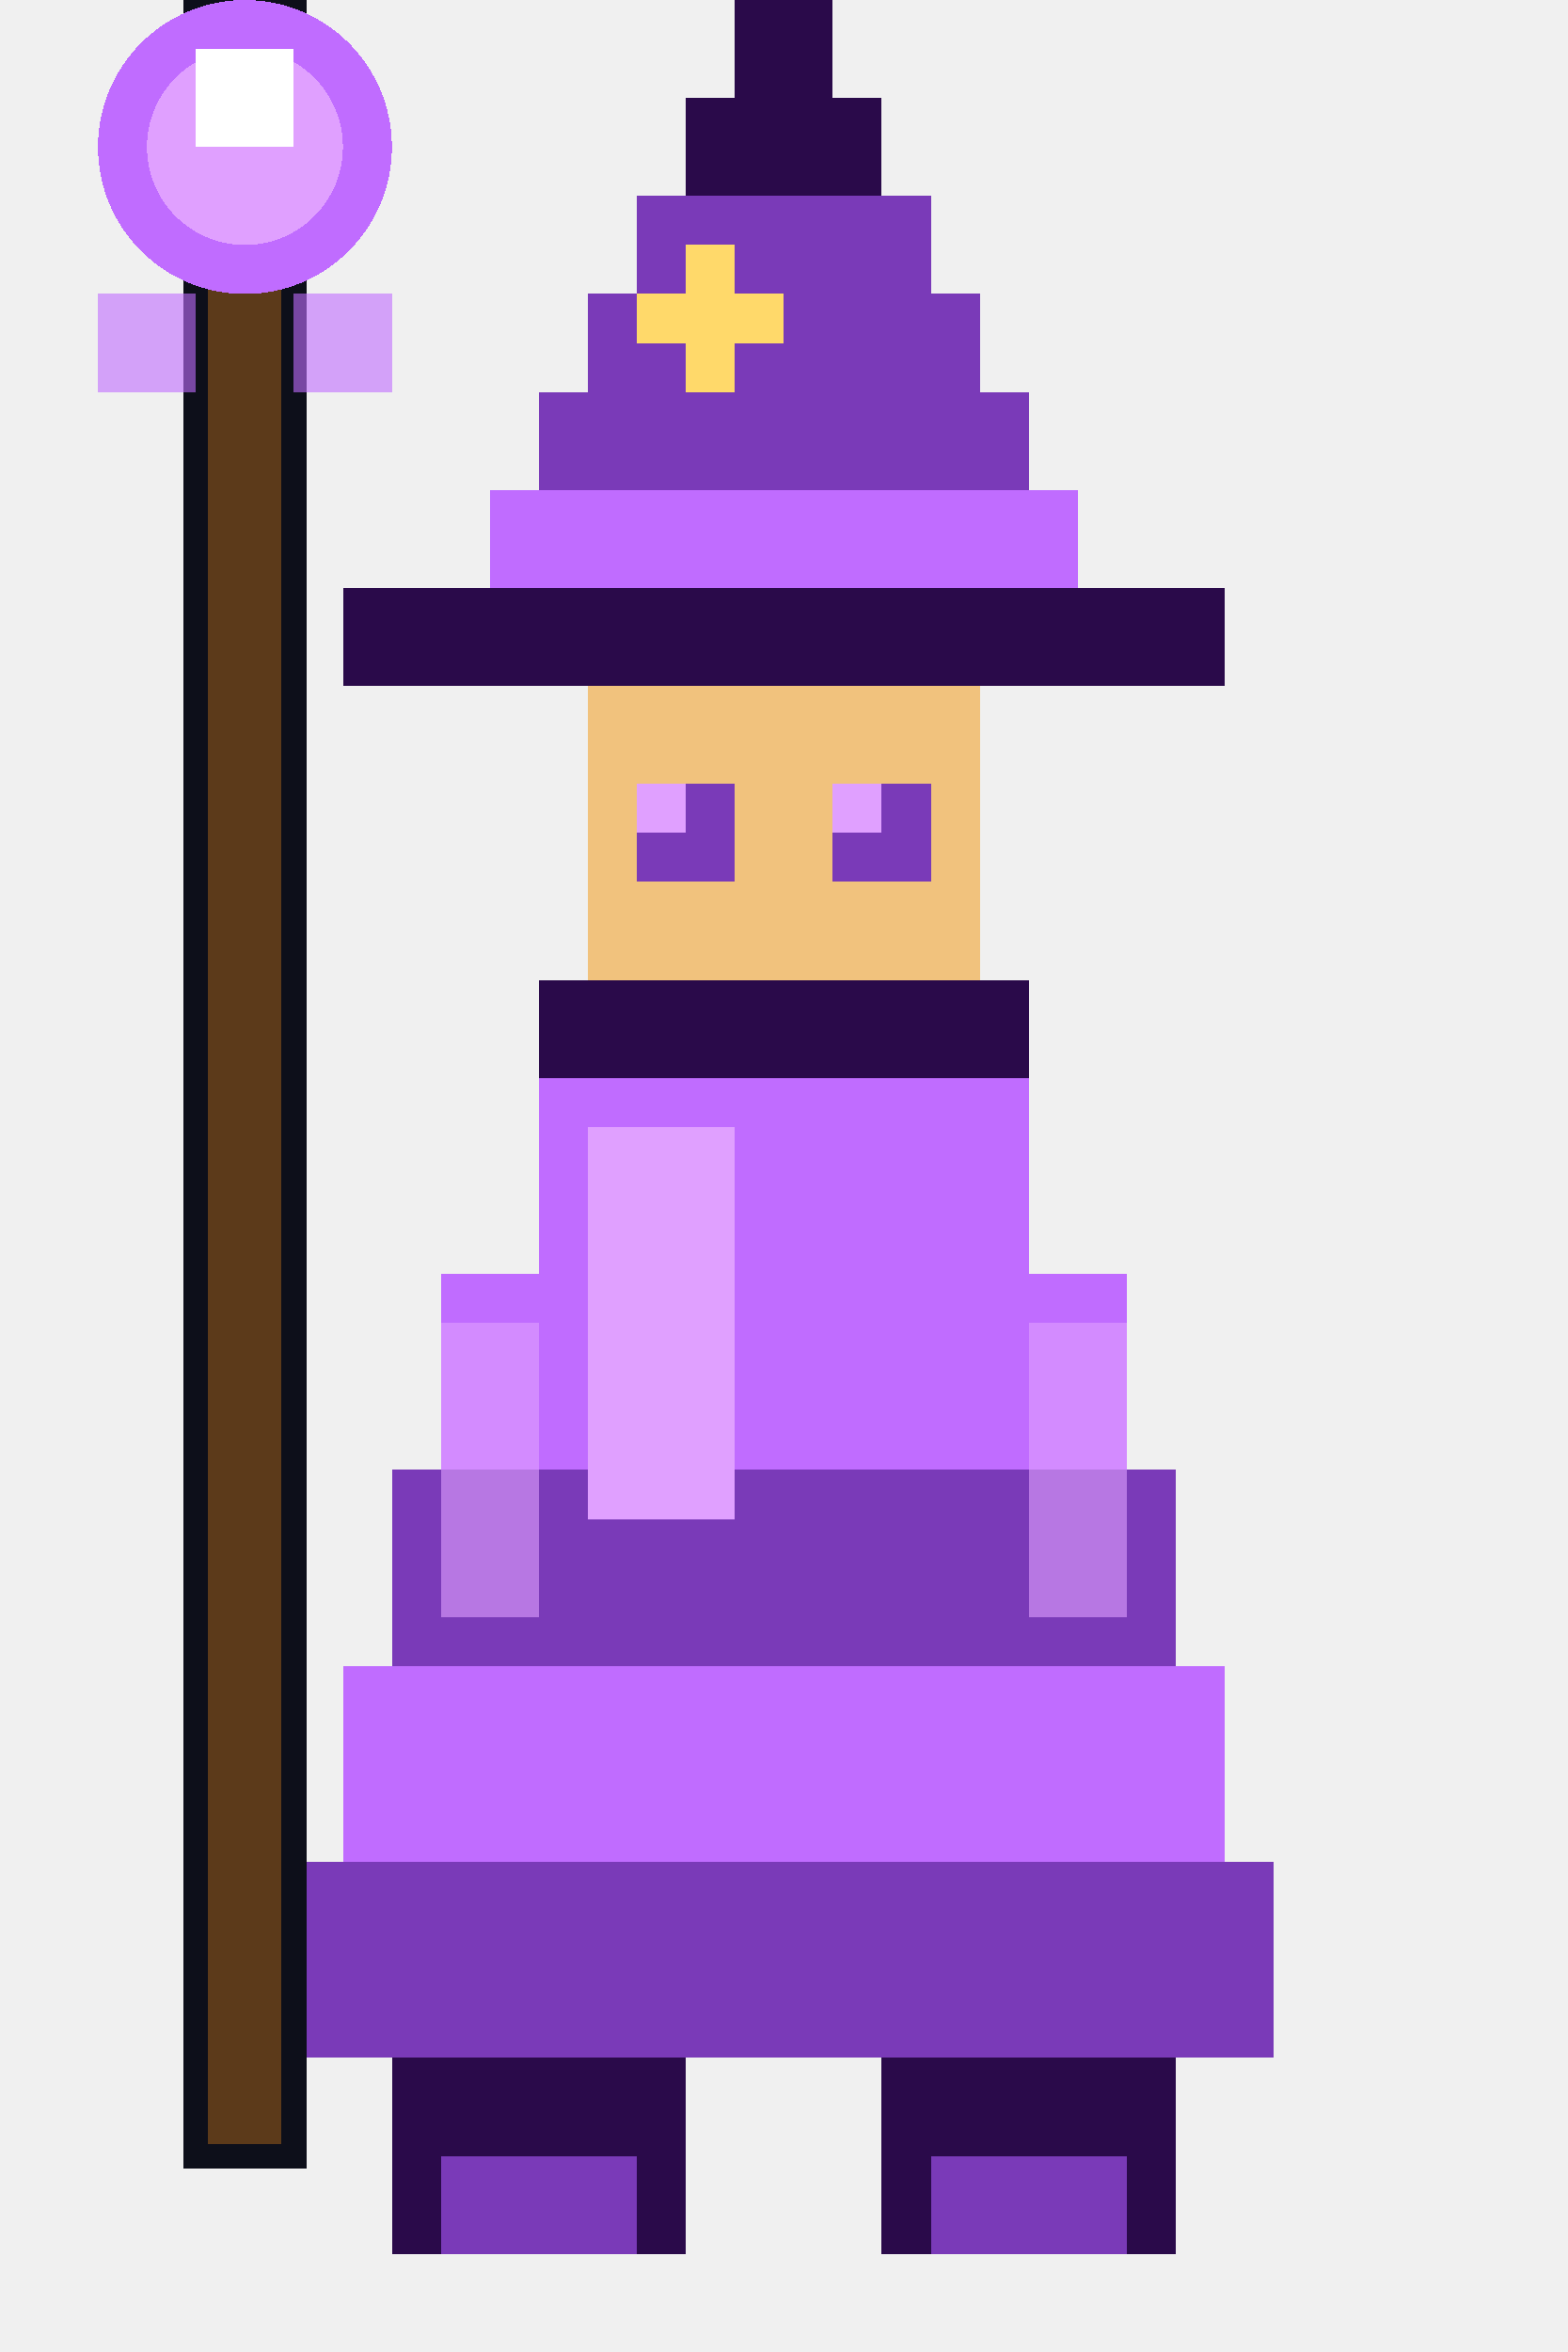
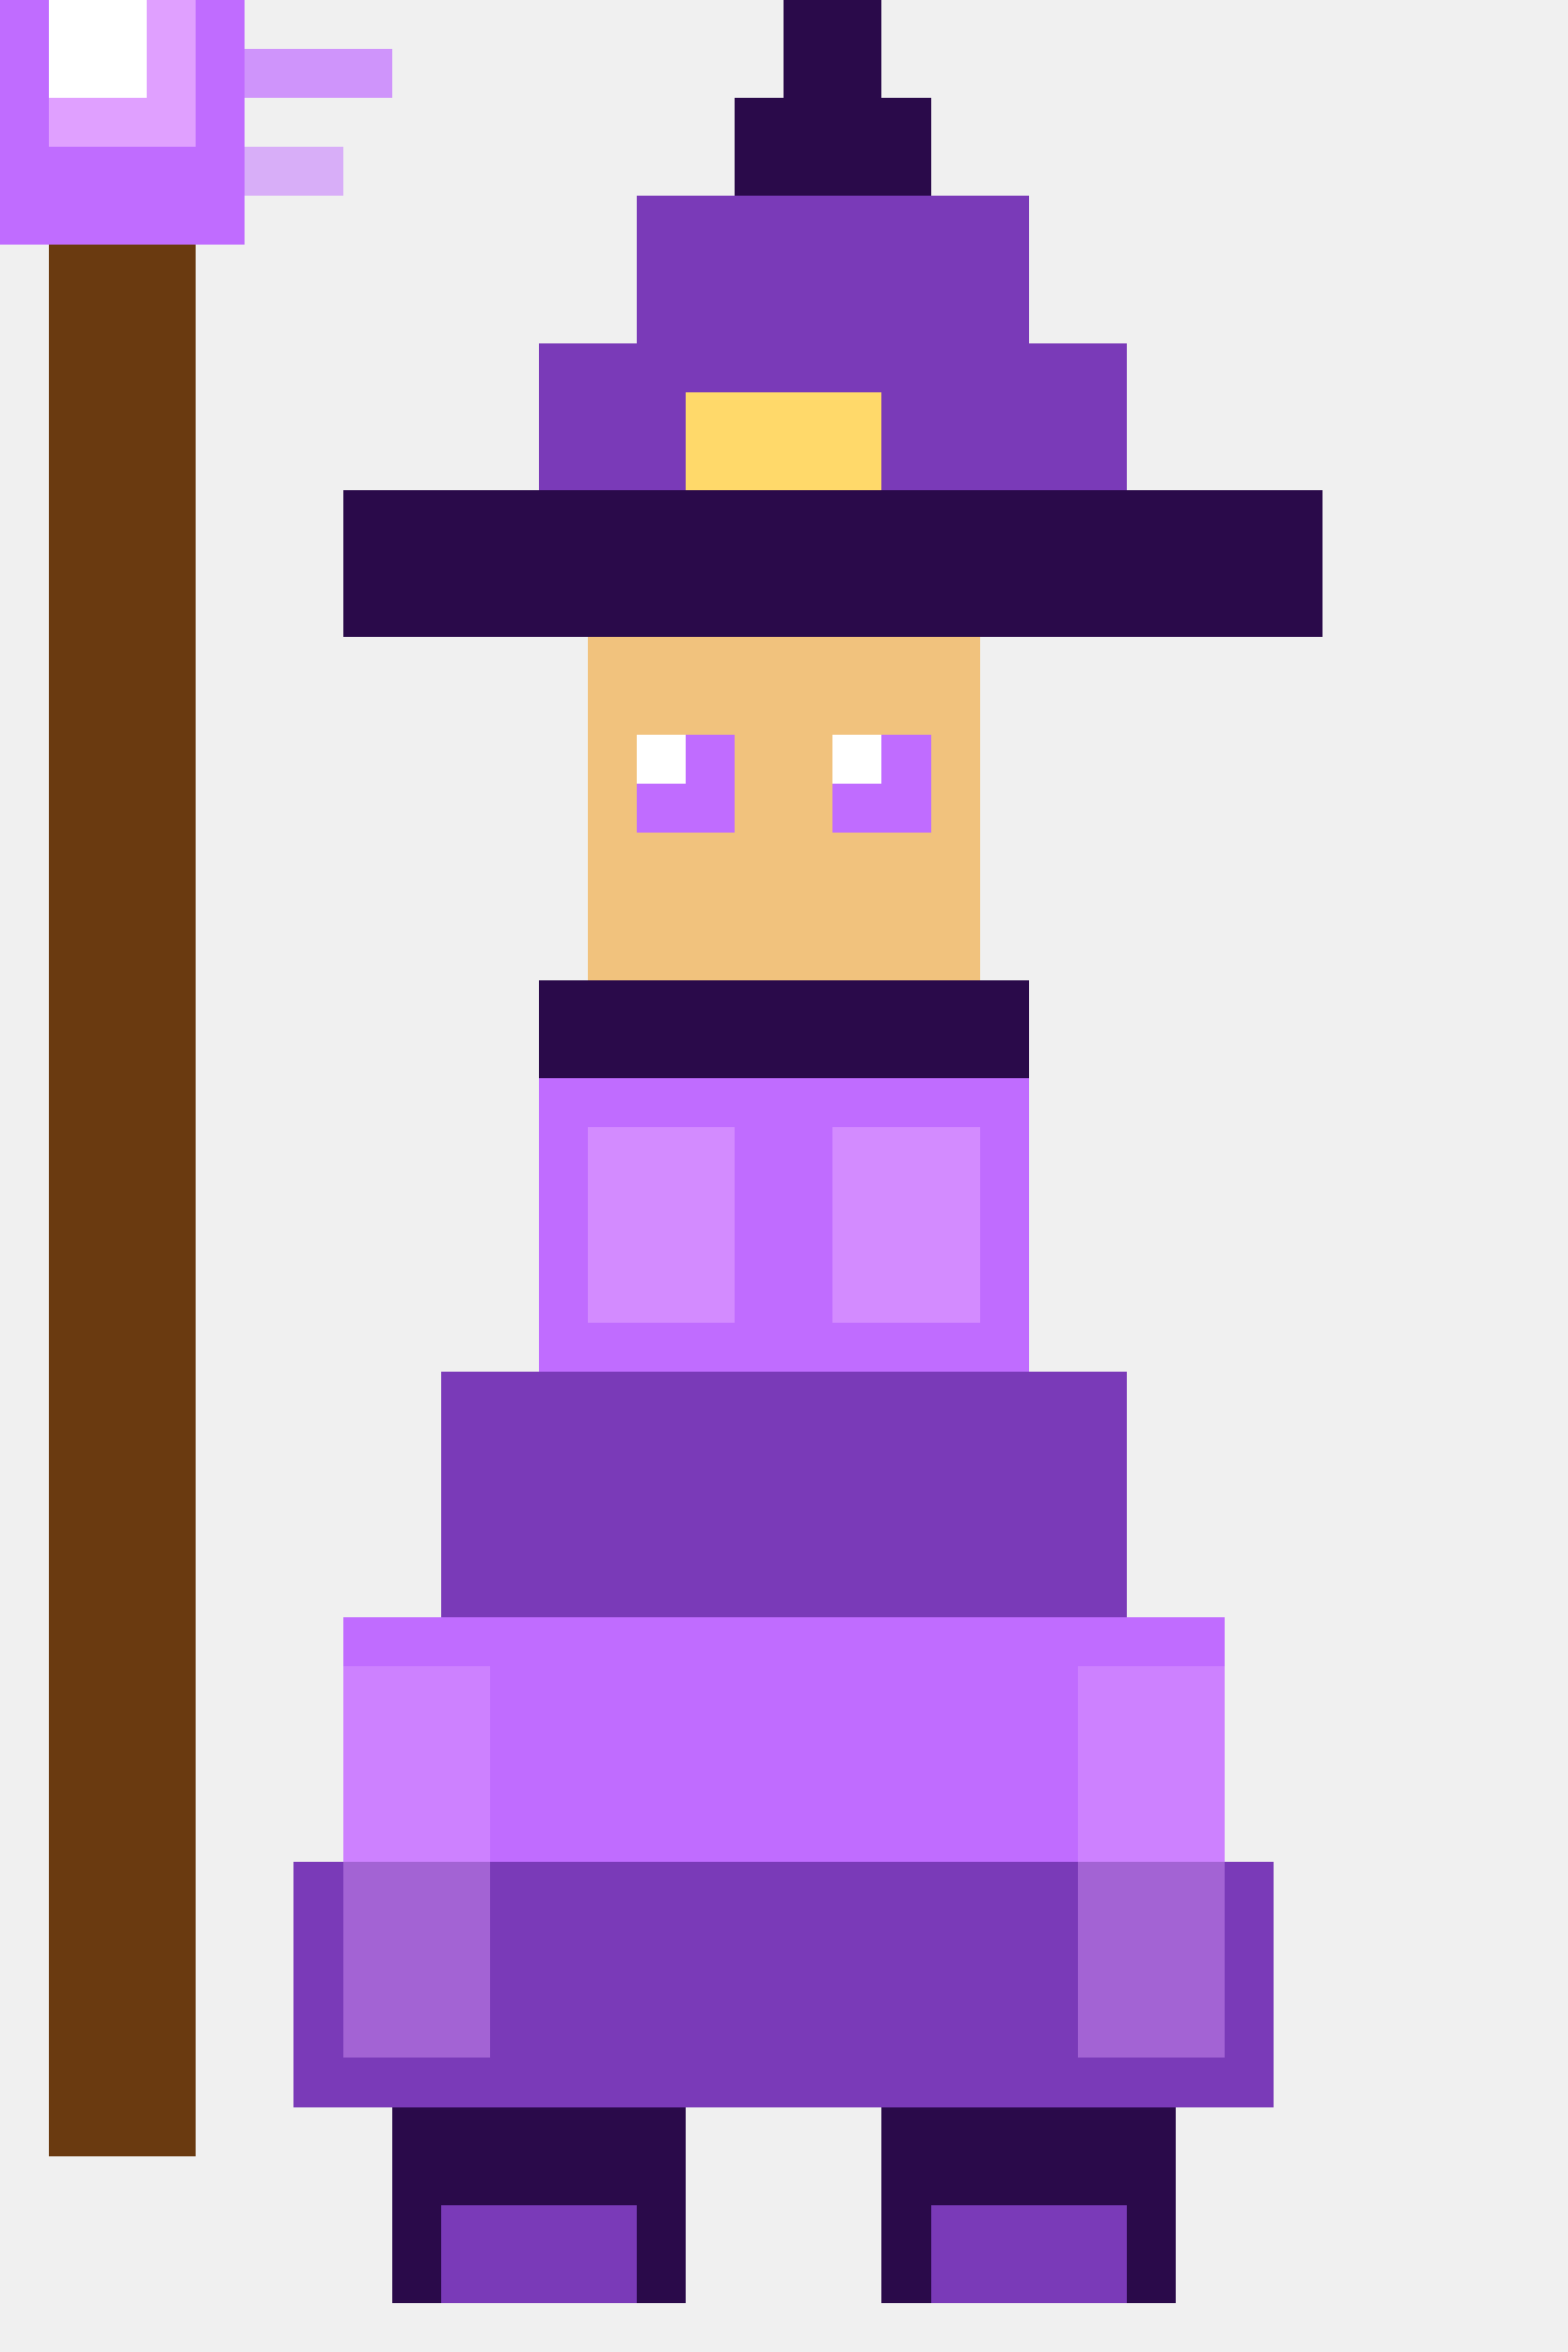
<svg xmlns="http://www.w3.org/2000/svg" viewBox="0 0 32 48" shape-rendering="crispEdges">
-   <rect x="15" y="0" width="2" height="2" fill="#2a0a4a" />
-   <rect x="14" y="2" width="4" height="2" fill="#2a0a4a" />
-   <rect x="13" y="4" width="6" height="2" fill="#7a3ab8" />
-   <rect x="12" y="6" width="8" height="2" fill="#7a3ab8" />
-   <rect x="11" y="8" width="10" height="2" fill="#7a3ab8" />
-   <rect x="10" y="10" width="12" height="2" fill="#c06cff" />
-   <rect x="7" y="12" width="18" height="2" fill="#2a0a4a" />
-   <rect x="14" y="5" width="1" height="3" fill="#ffd96a" />
-   <rect x="13" y="6" width="3" height="1" fill="#ffd96a" />
-   <rect x="12" y="14" width="8" height="6" fill="#f1c27d" />
-   <rect x="13" y="16" width="2" height="2" fill="#7a3ab8" />
-   <rect x="17" y="16" width="2" height="2" fill="#7a3ab8" />
-   <rect x="13" y="16" width="1" height="1" fill="#e0a0ff" />
-   <rect x="17" y="16" width="1" height="1" fill="#e0a0ff" />
+   <rect x="1" y="0" width="3" height="44" fill="#6a3a10" />
+   <rect x="0" y="0" width="5" height="5" fill="#c06cff" />
+   <rect x="1" y="0" width="3" height="3" fill="#e0a0ff" />
+   <rect x="1" y="0" width="2" height="2" fill="#ffffff" />
+   <rect x="5" y="1" width="3" height="1" fill="#c06cff" opacity="0.7" />
+   <rect x="5" y="3" width="2" height="1" fill="#c06cff" opacity="0.5" />
+   <rect x="16" y="0" width="2" height="2" fill="#2a0a4a" />
+   <rect x="15" y="2" width="4" height="2" fill="#2a0a4a" />
+   <rect x="13" y="4" width="8" height="3" fill="#7a3ab8" />
+   <rect x="11" y="7" width="12" height="3" fill="#7a3ab8" />
+   <rect x="7" y="10" width="20" height="3" fill="#2a0a4a" />
+   <rect x="14" y="8" width="4" height="2" fill="#ffd96a" />
+   <rect x="12" y="13" width="8" height="7" fill="#f1c27d" />
+   <rect x="13" y="15" width="2" height="2" fill="#c06cff" />
+   <rect x="17" y="15" width="2" height="2" fill="#c06cff" />
+   <rect x="13" y="15" width="1" height="1" fill="#ffffff" />
+   <rect x="17" y="15" width="1" height="1" fill="#ffffff" />
  <rect x="11" y="20" width="10" height="2" fill="#2a0a4a" />
-   <rect x="11" y="22" width="10" height="4" fill="#c06cff" />
-   <rect x="9" y="26" width="14" height="4" fill="#c06cff" />
-   <rect x="8" y="30" width="16" height="4" fill="#7a3ab8" />
-   <rect x="7" y="34" width="18" height="4" fill="#c06cff" />
-   <rect x="6" y="38" width="20" height="4" fill="#7a3ab8" />
-   <rect x="12" y="23" width="3" height="8" fill="#e0a0ff" />
-   <rect x="9" y="27" width="2" height="6" fill="#e0a0ff" opacity="0.6" />
-   <rect x="21" y="27" width="2" height="6" fill="#e0a0ff" opacity="0.6" />
-   <rect x="4" y="0" width="2" height="44" fill="#5c3a1a" />
-   <rect x="4" y="0" width="2" height="44" fill="none" stroke="#0d0f1a" stroke-width="0.5" />
-   <rect x="2" y="0" width="6" height="6" rx="3" fill="#c06cff" />
-   <rect x="3" y="1" width="4" height="4" rx="2" fill="#e0a0ff" />
-   <rect x="4" y="1" width="2" height="2" fill="#ffffff" />
-   <rect x="2" y="6" width="2" height="2" fill="#c06cff" opacity="0.6" />
-   <rect x="6" y="6" width="2" height="2" fill="#c06cff" opacity="0.6" />
-   <rect x="8" y="42" width="6" height="4" fill="#2a0a4a" />
-   <rect x="18" y="42" width="6" height="4" fill="#2a0a4a" />
-   <rect x="9" y="44" width="4" height="2" fill="#7a3ab8" />
-   <rect x="19" y="44" width="4" height="2" fill="#7a3ab8" />
+   <rect x="11" y="22" width="10" height="6" fill="#c06cff" />
+   <rect x="12" y="23" width="3" height="4" fill="#e0a0ff" opacity="0.6" />
+   <rect x="17" y="23" width="3" height="4" fill="#e0a0ff" opacity="0.6" />
+   <rect x="9" y="28" width="14" height="5" fill="#7a3ab8" />
+   <rect x="7" y="33" width="18" height="5" fill="#c06cff" />
+   <rect x="6" y="38" width="20" height="5" fill="#7a3ab8" />
+   <rect x="7" y="34" width="3" height="8" fill="#e0a0ff" opacity="0.4" />
+   <rect x="22" y="34" width="3" height="8" fill="#e0a0ff" opacity="0.4" />
+   <rect x="8" y="43" width="6" height="4" fill="#2a0a4a" />
+   <rect x="18" y="43" width="6" height="4" fill="#2a0a4a" />
+   <rect x="9" y="45" width="4" height="2" fill="#7a3ab8" />
+   <rect x="19" y="45" width="4" height="2" fill="#7a3ab8" />
</svg>
